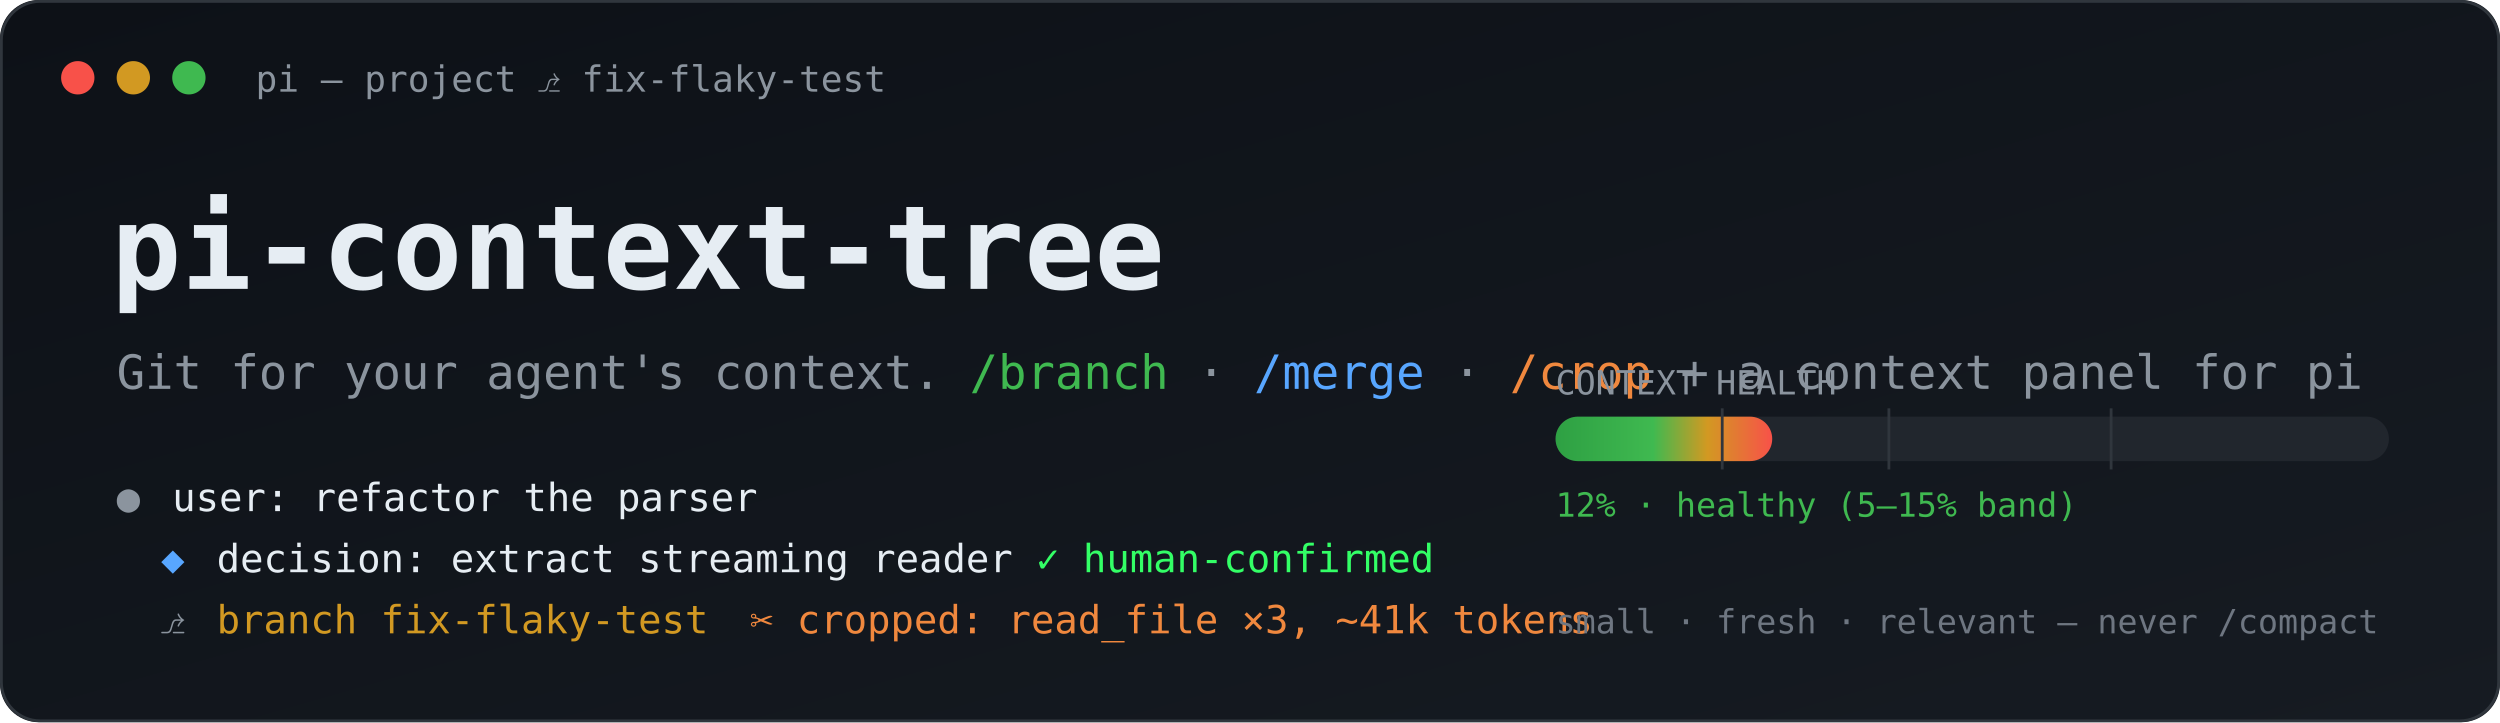
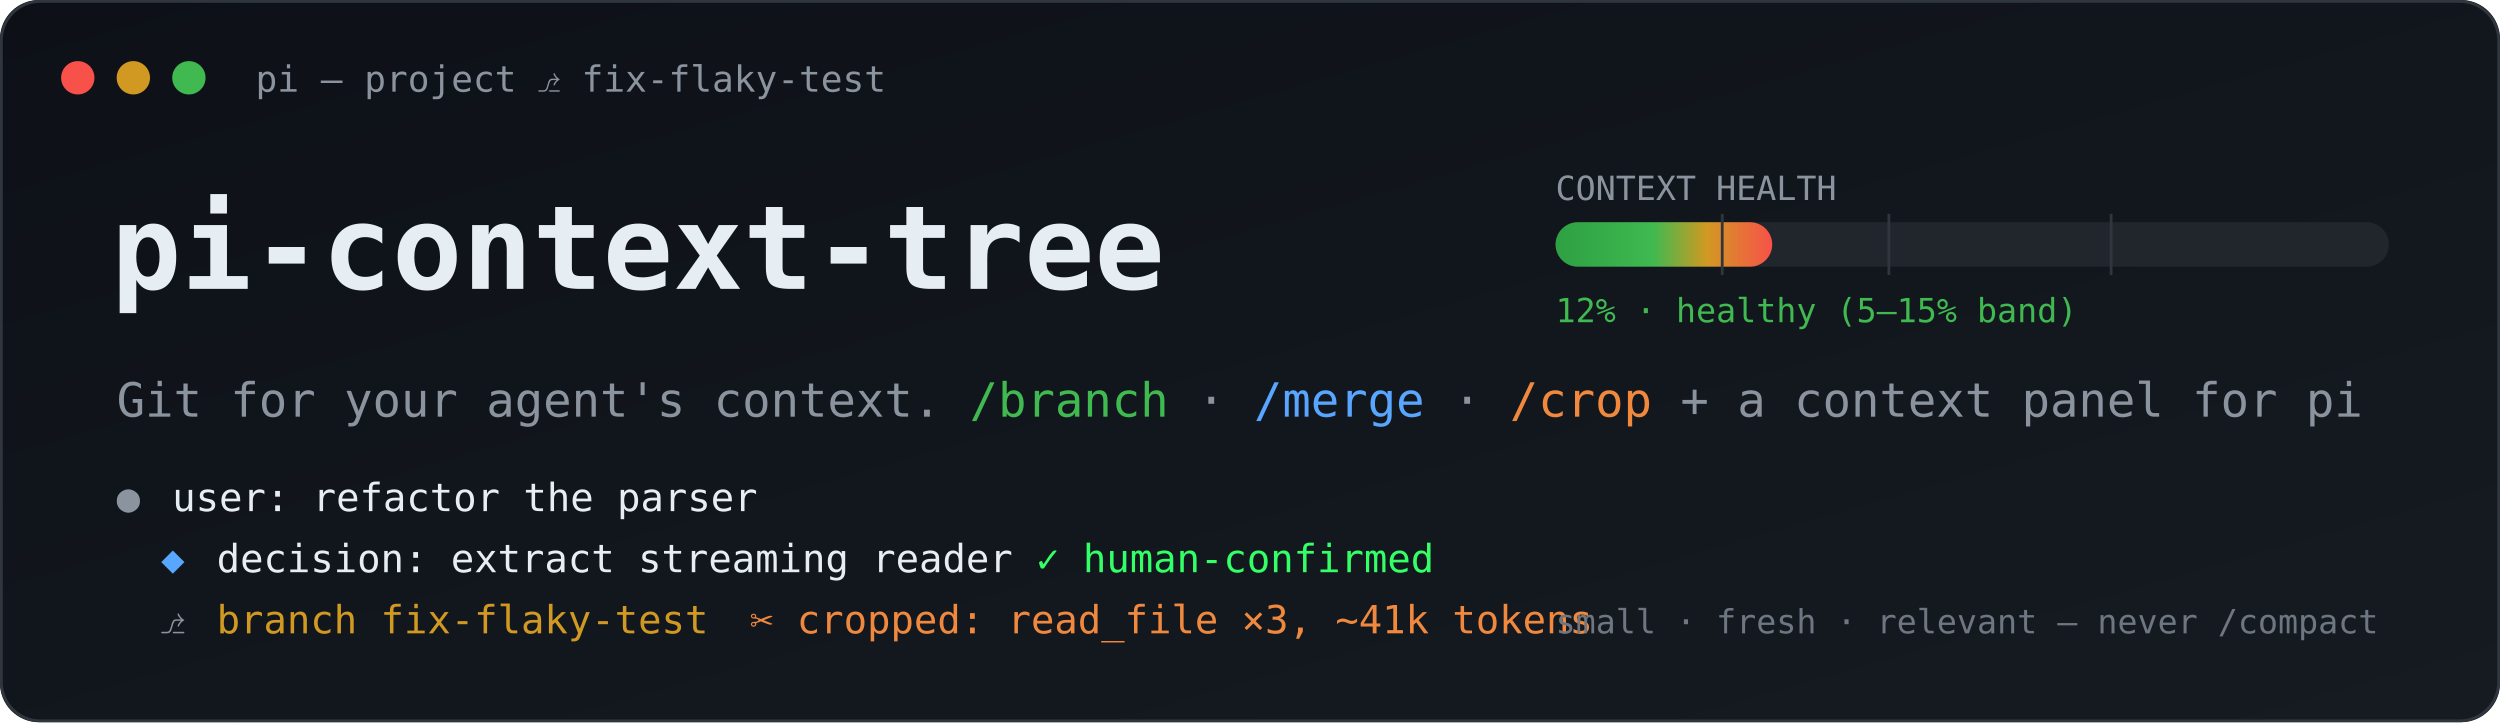
<svg xmlns="http://www.w3.org/2000/svg" width="900" height="260" viewBox="0 0 900 260" role="img" aria-label="pi-context-tree — git-style branch, merge, crop plus a context panel for pi">
  <defs>
    <linearGradient id="bg" x1="0" y1="0" x2="1" y2="1">
      <stop offset="0" stop-color="#0d1117" />
      <stop offset="1" stop-color="#161b22" />
    </linearGradient>
    <linearGradient id="health" x1="0" y1="0" x2="1" y2="0">
      <stop offset="0" stop-color="#2ea043" />
      <stop offset="0.45" stop-color="#3fb950" />
      <stop offset="0.7" stop-color="#d29922" />
      <stop offset="1" stop-color="#f85149" />
    </linearGradient>
  </defs>
  <rect width="900" height="260" rx="14" fill="url(#bg)" />
  <rect x="0.5" y="0.5" width="899" height="259" rx="14" fill="none" stroke="#30363d" />
  <circle cx="28" cy="28" r="6" fill="#f85149" />
  <circle cx="48" cy="28" r="6" fill="#d29922" />
  <circle cx="68" cy="28" r="6" fill="#3fb950" />
  <text x="92" y="33" font-family="ui-monospace,SFMono-Regular,Menlo,Consolas,monospace" font-size="13" fill="#8b949e">pi — project ⎇ fix-flaky-test</text>
  <text x="40" y="104" font-family="ui-monospace,SFMono-Regular,Menlo,Consolas,monospace" font-size="42" font-weight="700" fill="#e6edf3">pi-context-tree</text>
-   <text x="42" y="140" font-family="ui-monospace,SFMono-Regular,Menlo,Consolas,monospace" font-size="17" fill="#8b949e">Git for your agent's context. <tspan fill="#3fb950">/branch</tspan> · <tspan fill="#58a6ff">/merge</tspan> · <tspan fill="#f0883e">/crop</tspan> + a context panel for pi</text>
+   <text x="42" y="150" font-family="ui-monospace,SFMono-Regular,Menlo,Consolas,monospace" font-size="17" fill="#8b949e">Git for your agent's context. <tspan fill="#3fb950">/branch</tspan> · <tspan fill="#58a6ff">/merge</tspan> · <tspan fill="#f0883e">/crop</tspan> + a context panel for pi</text>
  <g font-family="ui-monospace,SFMono-Regular,Menlo,Consolas,monospace" font-size="14">
    <text x="42" y="184" fill="#8b949e">●</text>
    <text x="62" y="184" fill="#e6edf3">user: refactor the parser</text>
    <text x="58" y="206" fill="#58a6ff">◆</text>
    <text x="78" y="206" fill="#e6edf3">decision: extract streaming reader  <tspan fill="#3f6">✓ human-confirmed</tspan>
    </text>
    <text x="58" y="228" fill="#8b949e">⎇</text>
    <text x="78" y="228" fill="#d29922">branch fix-flaky-test  </text>
    <text x="270" y="228" fill="#f0883e">✂ cropped: read_file ×3, ~41k tokens</text>
  </g>
-   <g transform="translate(560,150)">
+   <g transform="translate(560,80)">
    <text x="0" y="-8" font-family="ui-monospace,SFMono-Regular,Menlo,Consolas,monospace" font-size="12" fill="#8b949e">CONTEXT HEALTH</text>
    <rect x="0" y="0" width="300" height="16" rx="8" fill="#21262d" />
    <rect x="0" y="0" width="78" height="16" rx="8" fill="url(#health)" />
    <line x1="60" y1="-3" x2="60" y2="19" stroke="#30363d" stroke-width="1" />
    <line x1="120" y1="-3" x2="120" y2="19" stroke="#30363d" stroke-width="1" />
    <line x1="200" y1="-3" x2="200" y2="19" stroke="#30363d" stroke-width="1" />
    <text x="0" y="36" font-family="ui-monospace,SFMono-Regular,Menlo,Consolas,monospace" font-size="12" fill="#3fb950">12% · healthy (5–15% band)</text>
  </g>
  <text x="560" y="228" font-family="ui-monospace,SFMono-Regular,Menlo,Consolas,monospace" font-size="12" fill="#6e7681">small · fresh · relevant — never /compact</text>
</svg>
